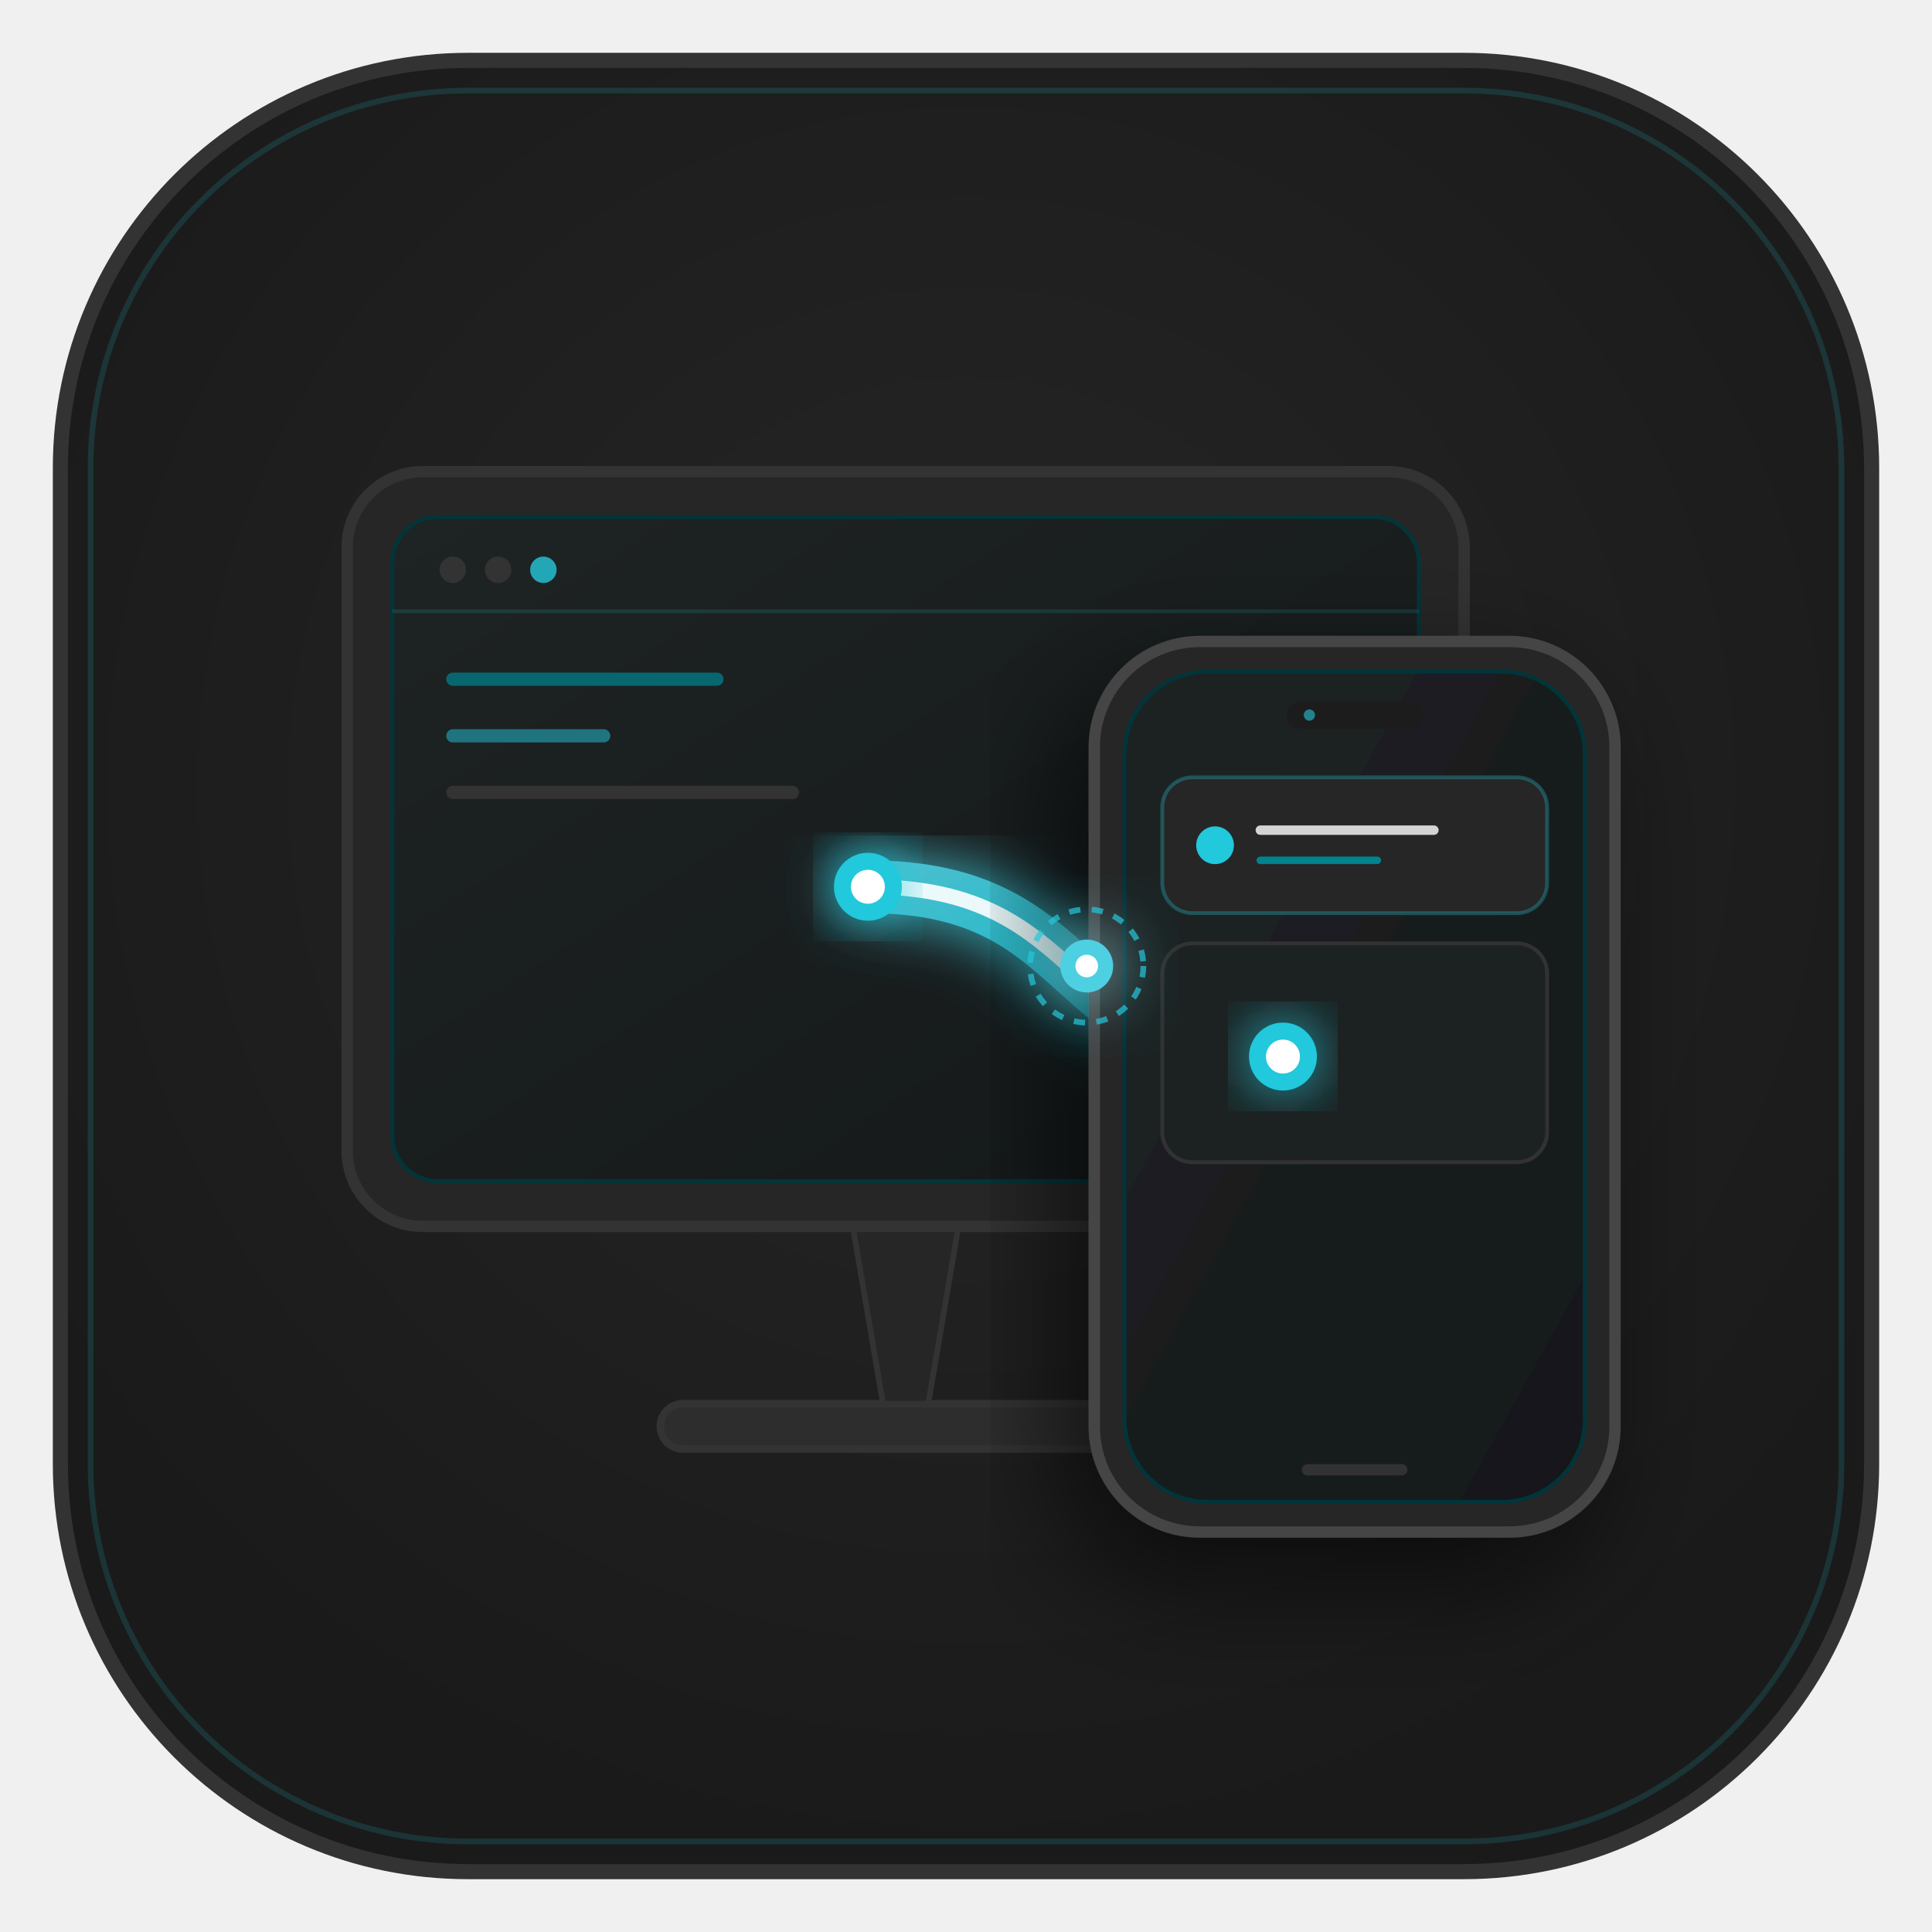
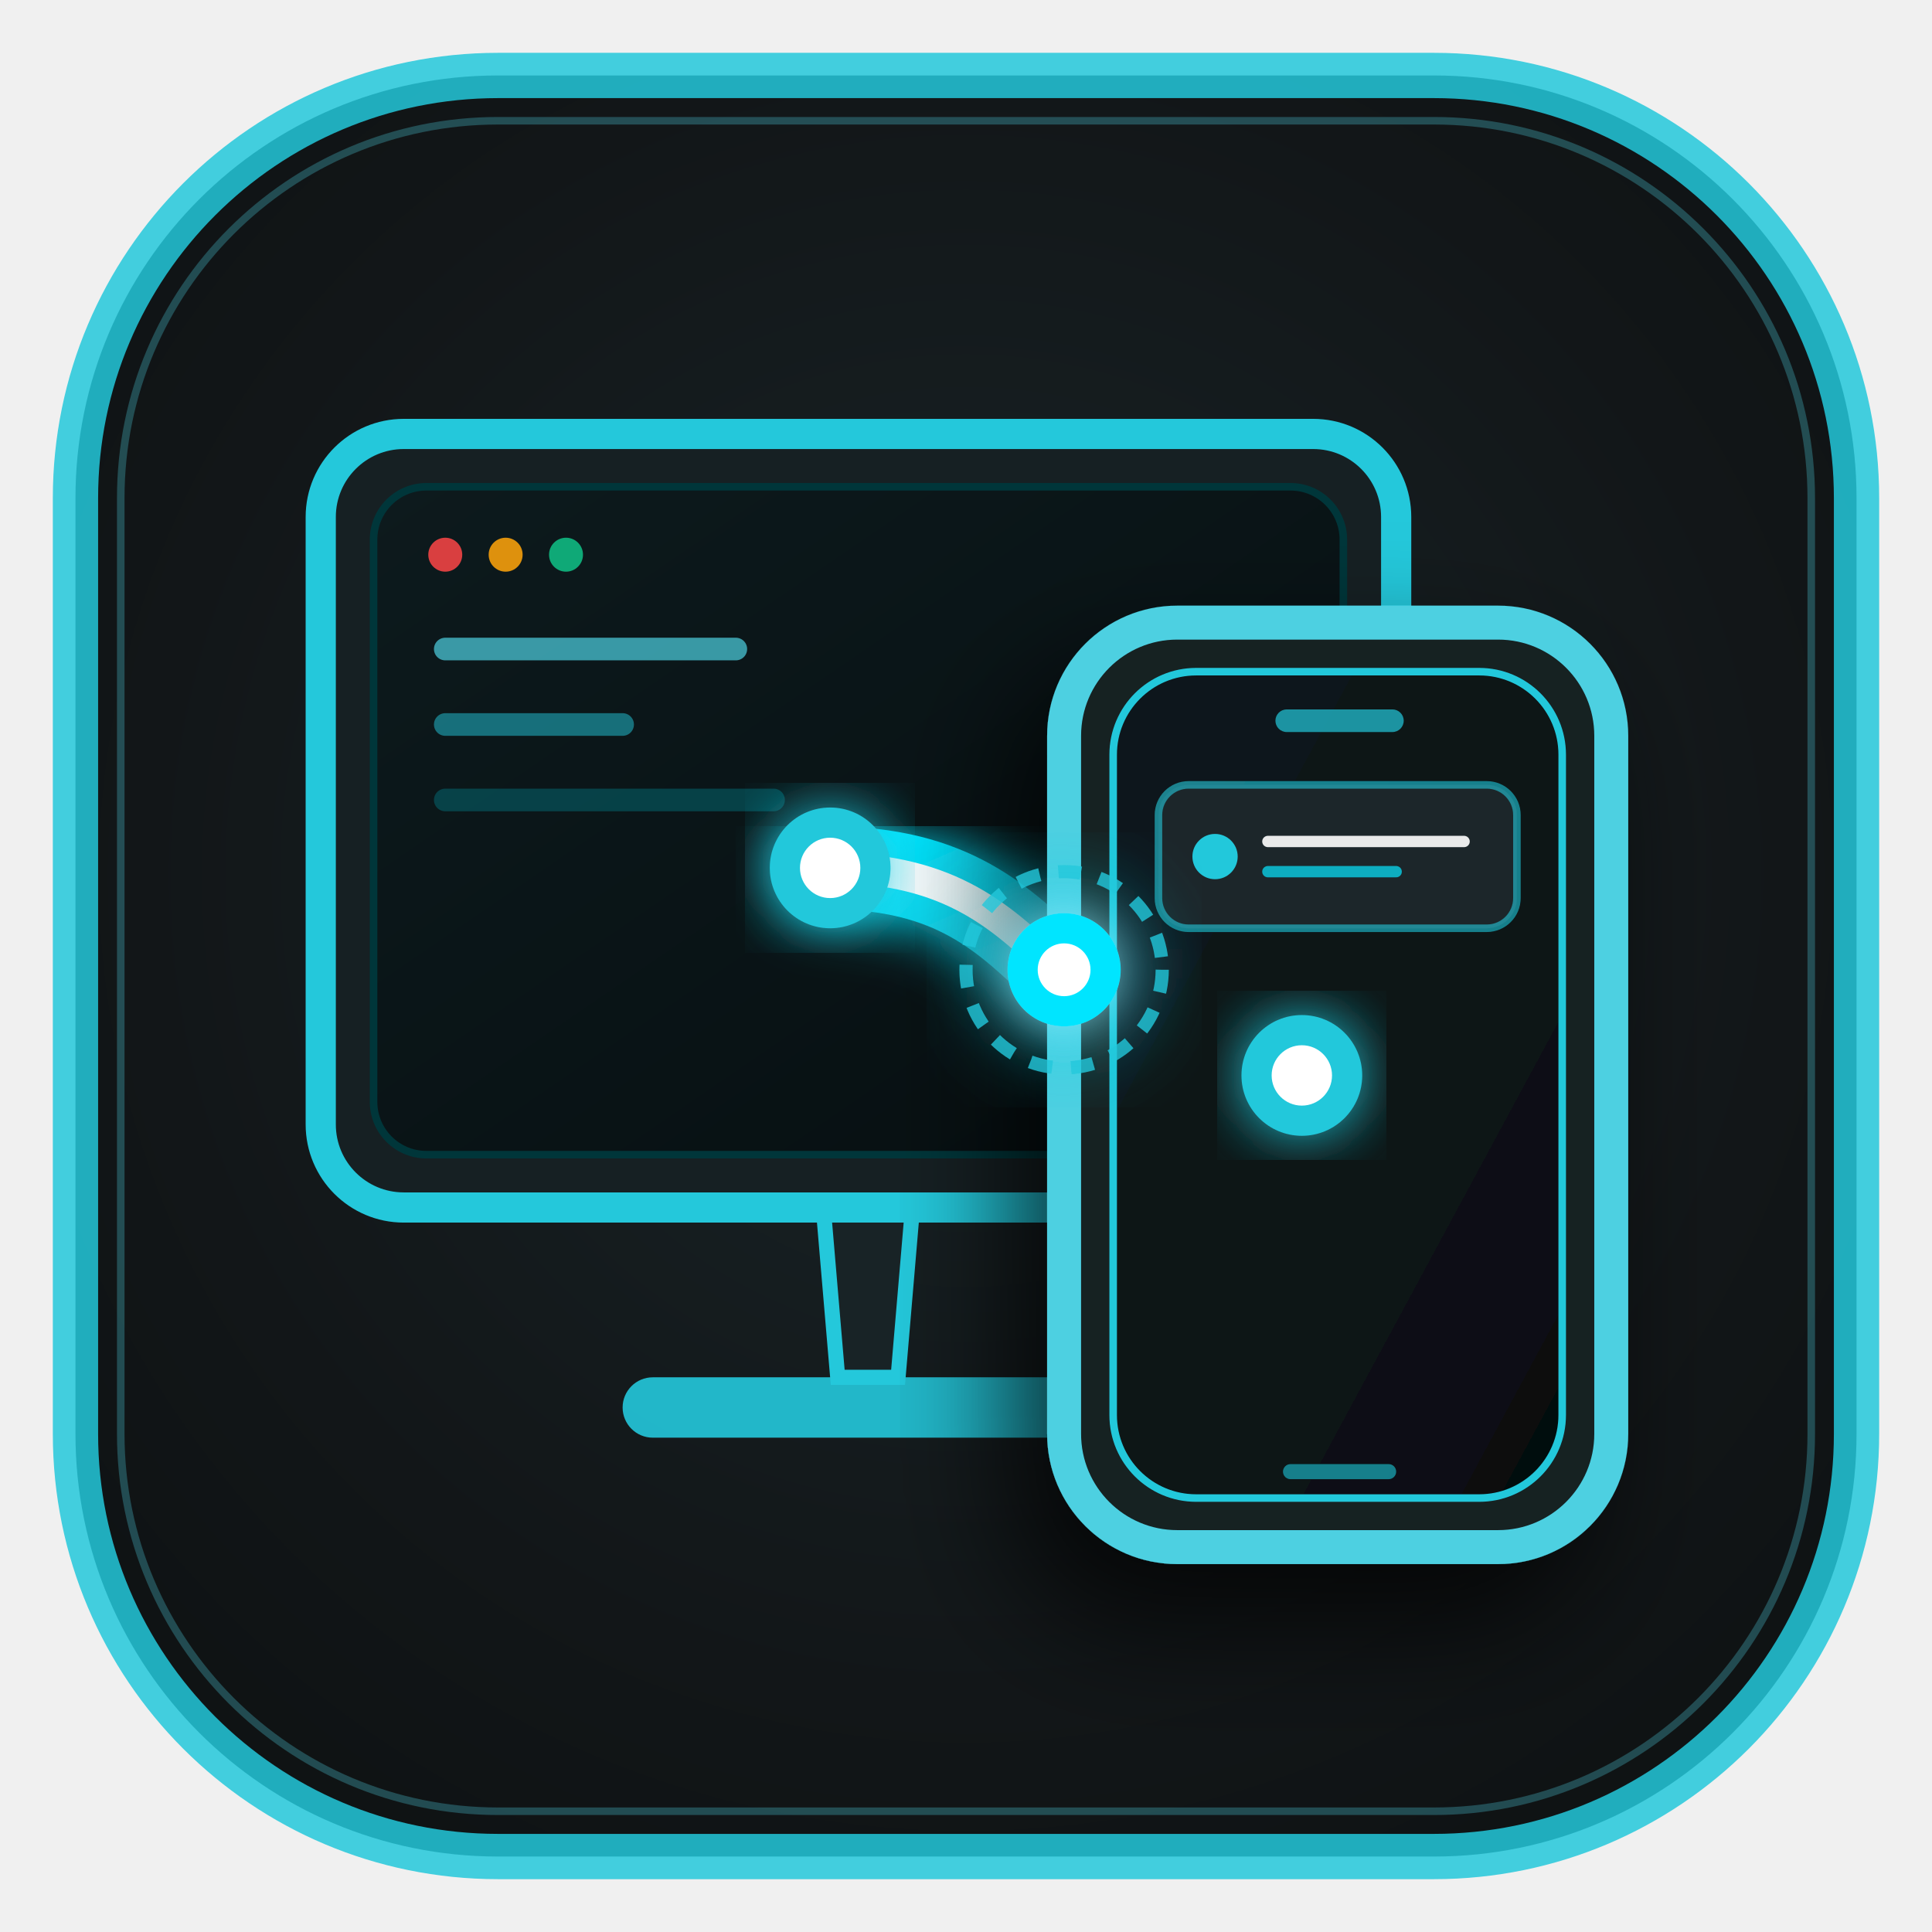
<svg xmlns="http://www.w3.org/2000/svg" viewBox="0 0 512 512" width="100%" height="100%">
  <defs>
-     <radialGradient id="bgGrad" cx="50%" cy="40%" r="60%">
-       <stop offset="0%" stop-color="#262626" />
-       <stop offset="100%" stop-color="#1A1A1A" />
+     <radialGradient id="bgGrad" cx="50%" cy="45%" r="65%">
+       <stop offset="0%" stop-color="#192528" />
+       <stop offset="70%" stop-color="#121618" />
+       <stop offset="100%" stop-color="#0E1213" />
    </radialGradient>
    <linearGradient id="cyanGrad" x1="0%" y1="0%" x2="100%" y2="100%">
-       <stop offset="0%" stop-color="#4DD0E1" />
+       <stop offset="0%" stop-color="#00E5FF" />
      <stop offset="50%" stop-color="#24C8DB" />
      <stop offset="100%" stop-color="#00838F" />
    </linearGradient>
-     <linearGradient id="beamGrad" x1="0%" y1="50%" x2="100%" y2="50%">
-       <stop offset="0%" stop-color="#24C8DB" stop-opacity="0.2" />
-       <stop offset="50%" stop-color="#4DD0E1" stop-opacity="0.9" />
-       <stop offset="100%" stop-color="#24C8DB" stop-opacity="0.2" />
+     <linearGradient id="screenGrad" x1="0%" y1="0%" x2="100%" y2="100%">
+       <stop offset="0%" stop-color="#0D1A1D" />
+       <stop offset="100%" stop-color="#060E10" />
    </linearGradient>
-     <linearGradient id="screenGrad" x1="0%" y1="0%" x2="100%" y2="100%">
-       <stop offset="0%" stop-color="#1E2324" />
-       <stop offset="100%" stop-color="#141819" />
-     </linearGradient>
-     <filter id="phoneShadow" x="-20%" y="-20%" width="150%" height="150%">
-       <feDropShadow dx="-8" dy="12" stdDeviation="16" flood-color="#000000" flood-opacity="0.6" />
-     </filter>
-     <filter id="cyanGlow" x="-30%" y="-30%" width="160%" height="160%">
+     <filter id="cyanGlow" x="-20%" y="-20%" width="140%" height="140%">
      <feGaussianBlur stdDeviation="8" result="blur" />
      <feMerge>
        <feMergeNode in="blur" />
        <feMergeNode in="SourceGraphic" />
      </feMerge>
    </filter>
+     <filter id="phoneShadow" x="-30%" y="-20%" width="160%" height="150%">
+       <feDropShadow dx="-10" dy="16" stdDeviation="16" flood-color="#000000" flood-opacity="0.75" />
+     </filter>
  </defs>
-   <rect x="16" y="16" width="480" height="480" rx="108" fill="url(#bgGrad)" stroke="#333333" stroke-width="4" />
-   <rect x="24" y="24" width="464" height="464" rx="100" fill="none" stroke="#24C8DB" stroke-width="1.5" stroke-opacity="0.15" />
-   <rect x="175" y="372" width="130" height="12" rx="6" fill="#2D2D2D" stroke="#333333" stroke-width="2" />
-   <path d="M 226 325 L 254 325 L 246 372 L 234 372 Z" fill="#262626" stroke="#333333" stroke-width="1.5" />
-   <rect x="92" y="125" width="296" height="200" rx="20" fill="#262626" stroke="#333333" stroke-width="3" />
-   <rect x="104" y="137" width="272" height="176" rx="12" fill="url(#screenGrad)" stroke="#00363A" stroke-width="1" />
-   <circle cx="120" cy="151" r="3.5" fill="#333333" />
-   <circle cx="132" cy="151" r="3.5" fill="#333333" />
-   <circle cx="144" cy="151" r="3.5" fill="#24C8DB" opacity="0.8" />
-   <line x1="104" y1="162" x2="376" y2="162" stroke="#24C8DB" stroke-opacity="0.15" stroke-width="1" />
-   <line x1="120" y1="180" x2="190" y2="180" stroke="#00838F" stroke-width="3.5" stroke-linecap="round" opacity="0.7" />
-   <line x1="120" y1="195" x2="160" y2="195" stroke="#24C8DB" stroke-width="3.5" stroke-linecap="round" opacity="0.5" />
-   <line x1="120" y1="210" x2="210" y2="210" stroke="#333333" stroke-width="3.5" stroke-linecap="round" />
-   <path d="M 230 235 C 290 235, 280 280, 340 280" fill="none" stroke="url(#cyanGrad)" stroke-width="14" stroke-linecap="round" filter="url(#cyanGlow)" opacity="0.9" />
-   <path d="M 230 235 C 290 235, 280 280, 340 280" fill="none" stroke="#FFFFFF" stroke-width="4" stroke-linecap="round" opacity="0.9" />
+   <rect x="20" y="20" width="472" height="472" rx="112" fill="url(#bgGrad)" stroke="#24C8DB" stroke-width="12" stroke-opacity="0.85" />
+   <rect x="32" y="32" width="448" height="448" rx="100" fill="none" stroke="#4DD0E1" stroke-width="2" stroke-opacity="0.3" />
+   <rect x="165" y="365" width="130" height="16" rx="8" fill="#24C8DB" opacity="0.9" />
+   <path d="M 218 318 L 242 318 L 238 365 L 222 365 Z" fill="#182326" stroke="#24C8DB" stroke-width="4" />
+   <rect x="85" y="115" width="285" height="205" rx="22" fill="#162023" stroke="#24C8DB" stroke-width="8" />
+   <rect x="99" y="129" width="257" height="177" rx="14" fill="url(#screenGrad)" stroke="#00363A" stroke-width="2" />
+   <circle cx="118" cy="147" r="4.5" fill="#EF4444" opacity="0.9" />
+   <circle cx="134" cy="147" r="4.5" fill="#F59E0B" opacity="0.9" />
+   <circle cx="150" cy="147" r="4.5" fill="#10B981" opacity="0.9" />
+   <line x1="118" y1="172" x2="195" y2="172" stroke="#4DD0E1" stroke-width="6" stroke-linecap="round" opacity="0.7" />
+   <line x1="118" y1="192" x2="165" y2="192" stroke="#24C8DB" stroke-width="6" stroke-linecap="round" opacity="0.5" />
+   <line x1="118" y1="212" x2="205" y2="212" stroke="#00838F" stroke-width="6" stroke-linecap="round" opacity="0.4" />
+   <path d="M 220 230 C 285 230, 275 285, 345 285" fill="none" stroke="url(#cyanGrad)" stroke-width="22" stroke-linecap="round" filter="url(#cyanGlow)" />
+   <path d="M 220 230 C 285 230, 275 285, 345 285" fill="none" stroke="#FFFFFF" stroke-width="8" stroke-linecap="round" opacity="0.95" />
  <g filter="url(#phoneShadow)">
-     <rect x="290" y="170" width="138" height="236" rx="28" fill="#262626" stroke="#444444" stroke-width="3" />
-     <rect x="298" y="178" width="122" height="220" rx="22" fill="url(#screenGrad)" stroke="#00363A" stroke-width="1" />
-     <rect x="341" y="186" width="36" height="7" rx="3.5" fill="#1A1A1A" />
-     <circle cx="347" cy="189.5" r="1.5" fill="#24C8DB" opacity="0.6" />
-     <rect x="345" y="388" width="28" height="3" rx="1.5" fill="#333333" />
-     <rect x="308" y="206" width="102" height="36" rx="8" fill="#262626" stroke="#24C8DB" stroke-width="1" stroke-opacity="0.3" />
-     <circle cx="322" cy="224" r="5" fill="#24C8DB" />
-     <line x1="334" y1="220" x2="380" y2="220" stroke="#FFFFFF" stroke-width="2.5" stroke-linecap="round" opacity="0.8" />
-     <line x1="334" y1="228" x2="365" y2="228" stroke="#00838F" stroke-width="2" stroke-linecap="round" />
-     <rect x="308" y="250" width="102" height="58" rx="8" fill="#1E2324" stroke="#333333" stroke-width="1" />
+     <rect x="282" y="165" width="145" height="245" rx="30" fill="#162023" stroke="#4DD0E1" stroke-width="9" />
+     <rect x="295" y="178" width="119" height="219" rx="22" fill="url(#screenGrad)" stroke="#24C8DB" stroke-width="2" />
+     <rect x="338" y="188" width="34" height="6" rx="3" fill="#24C8DB" opacity="0.7" />
+     <rect x="307" y="208" width="95" height="38" rx="8" fill="#1C282C" stroke="#24C8DB" stroke-width="2" stroke-opacity="0.6" />
+     <circle cx="322" cy="227" r="6" fill="#24C8DB" />
+     <line x1="336" y1="223" x2="388" y2="223" stroke="#FFFFFF" stroke-width="3" stroke-linecap="round" opacity="0.9" />
+     <line x1="336" y1="231" x2="370" y2="231" stroke="#00E5FF" stroke-width="3" stroke-linecap="round" opacity="0.7" />
+     <rect x="340" y="388" width="30" height="4" rx="2" fill="#24C8DB" opacity="0.6" />
  </g>
-   <circle cx="230" cy="235" r="9" fill="#24C8DB" filter="url(#cyanGlow)" />
-   <circle cx="230" cy="235" r="4.5" fill="#FFFFFF" />
+   <circle cx="220" cy="230" r="16" fill="#24C8DB" filter="url(#cyanGlow)" />
+   <circle cx="220" cy="230" r="8" fill="#FFFFFF" />
  <g filter="url(#cyanGlow)">
-     <circle cx="288" cy="256" r="7" fill="#4DD0E1" />
-     <circle cx="288" cy="256" r="3" fill="#FFFFFF" />
-     <circle cx="288" cy="256" r="15" fill="none" stroke="#24C8DB" stroke-width="1.5" stroke-dasharray="3 3" opacity="0.7" />
+     <circle cx="282" cy="257" r="15" fill="#00E5FF" />
+     <circle cx="282" cy="257" r="7" fill="#FFFFFF" />
+     <circle cx="282" cy="257" r="26" fill="none" stroke="#24C8DB" stroke-width="3.5" stroke-dasharray="6 5" opacity="0.8" />
  </g>
-   <circle cx="340" cy="280" r="9" fill="#24C8DB" filter="url(#cyanGlow)" />
-   <circle cx="340" cy="280" r="4.5" fill="#FFFFFF" />
+   <circle cx="345" cy="285" r="16" fill="#24C8DB" filter="url(#cyanGlow)" />
+   <circle cx="345" cy="285" r="8" fill="#FFFFFF" />
</svg>
